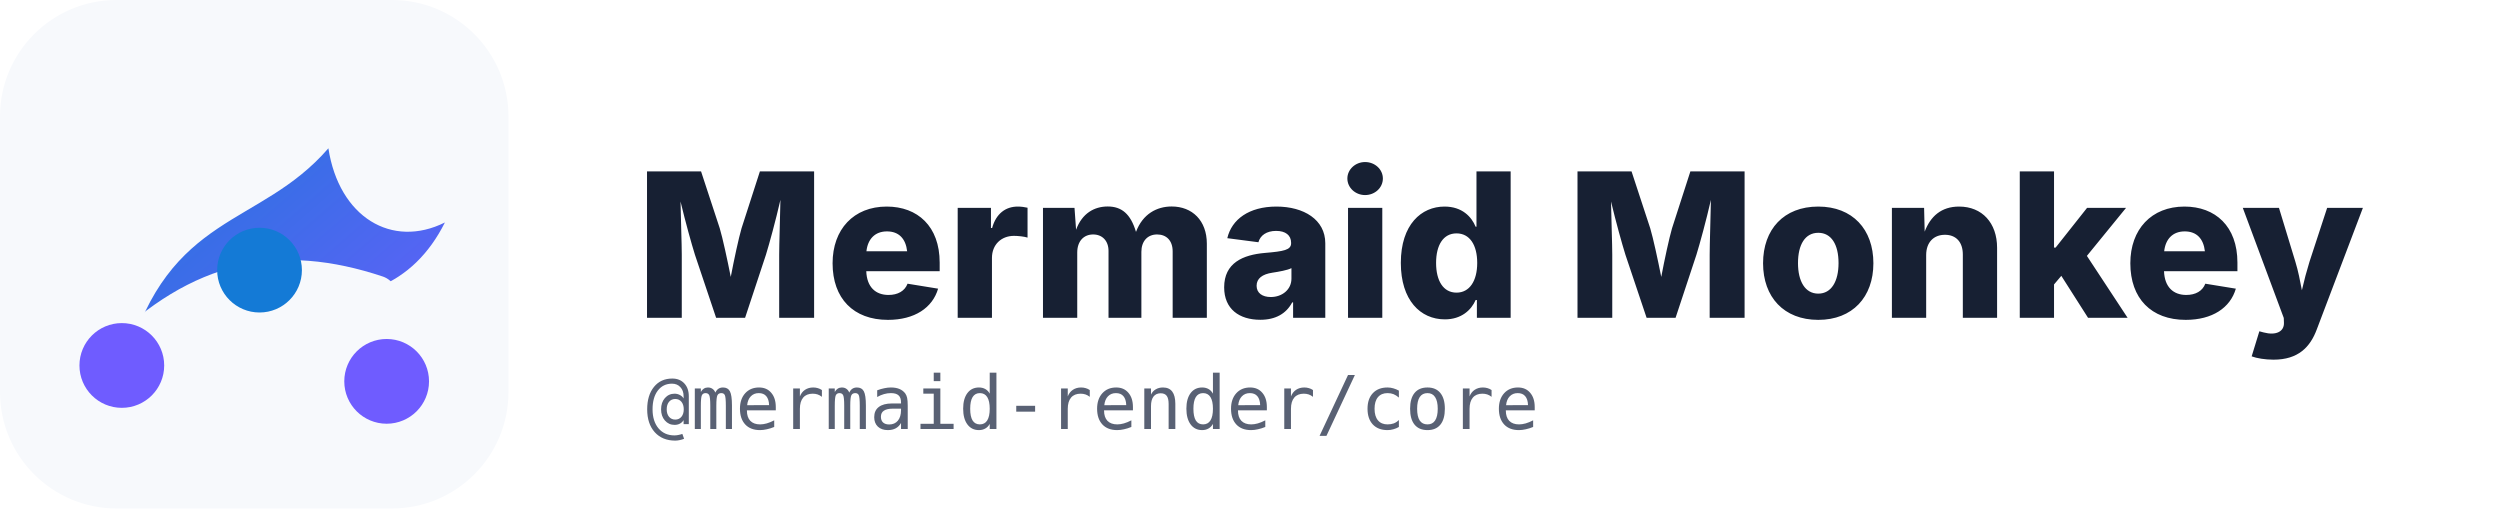
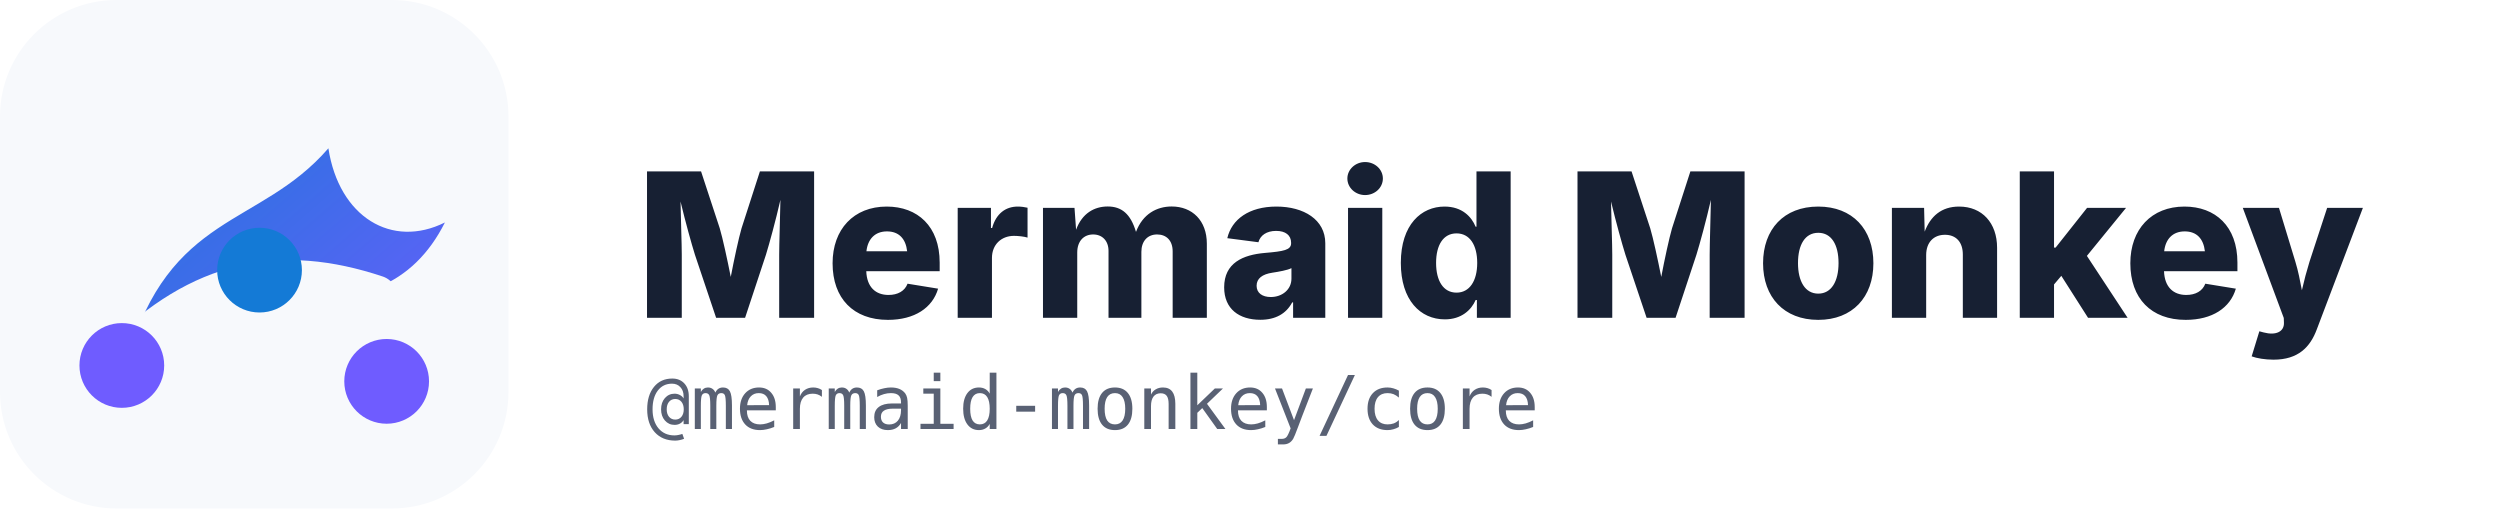
<svg xmlns="http://www.w3.org/2000/svg" viewBox="0 0 472 96" role="img" aria-labelledby="title">
  <defs>
    <linearGradient id="g" x1="16" y1="12" x2="80" y2="86" gradientUnits="userSpaceOnUse">
      <stop stop-color="#147AD6" />
      <stop offset="1" stop-color="#6F5CFF" />
    </linearGradient>
  </defs>
  <rect width="96" height="96" rx="22" fill="#F7F9FC" />
  <path d="M24 68c8-28 25-25 38-40 2 13 12 19 22 14-6 12-17 16-30 13-10-2-20 3-30 13Z" fill="url(#g)" />
  <path d="M23 68c15-15 30-18 48-12" fill="none" stroke="#F7F9FC" stroke-width="8" stroke-linecap="round" />
  <circle cx="23" cy="69" r="8" fill="#6F5CFF" />
  <circle cx="49" cy="51" r="8" fill="#147AD6" />
  <circle cx="73" cy="72" r="8" fill="#6F5CFF" />
  <text x="120" y="60" fill="#172033" font-family="Inter, Arial, sans-serif" font-size="38" font-weight="800">Mermaid Monkey</text>
-   <text x="122" y="81" fill="#596174" font-family="JetBrains Mono, Consolas, monospace" font-size="14">@mermaid-render/core</text>
+   <text x="122" y="81" fill="#596174" font-family="JetBrains Mono, Consolas, monospace" font-size="14">@mermaid-monkey/core</text>
</svg>
